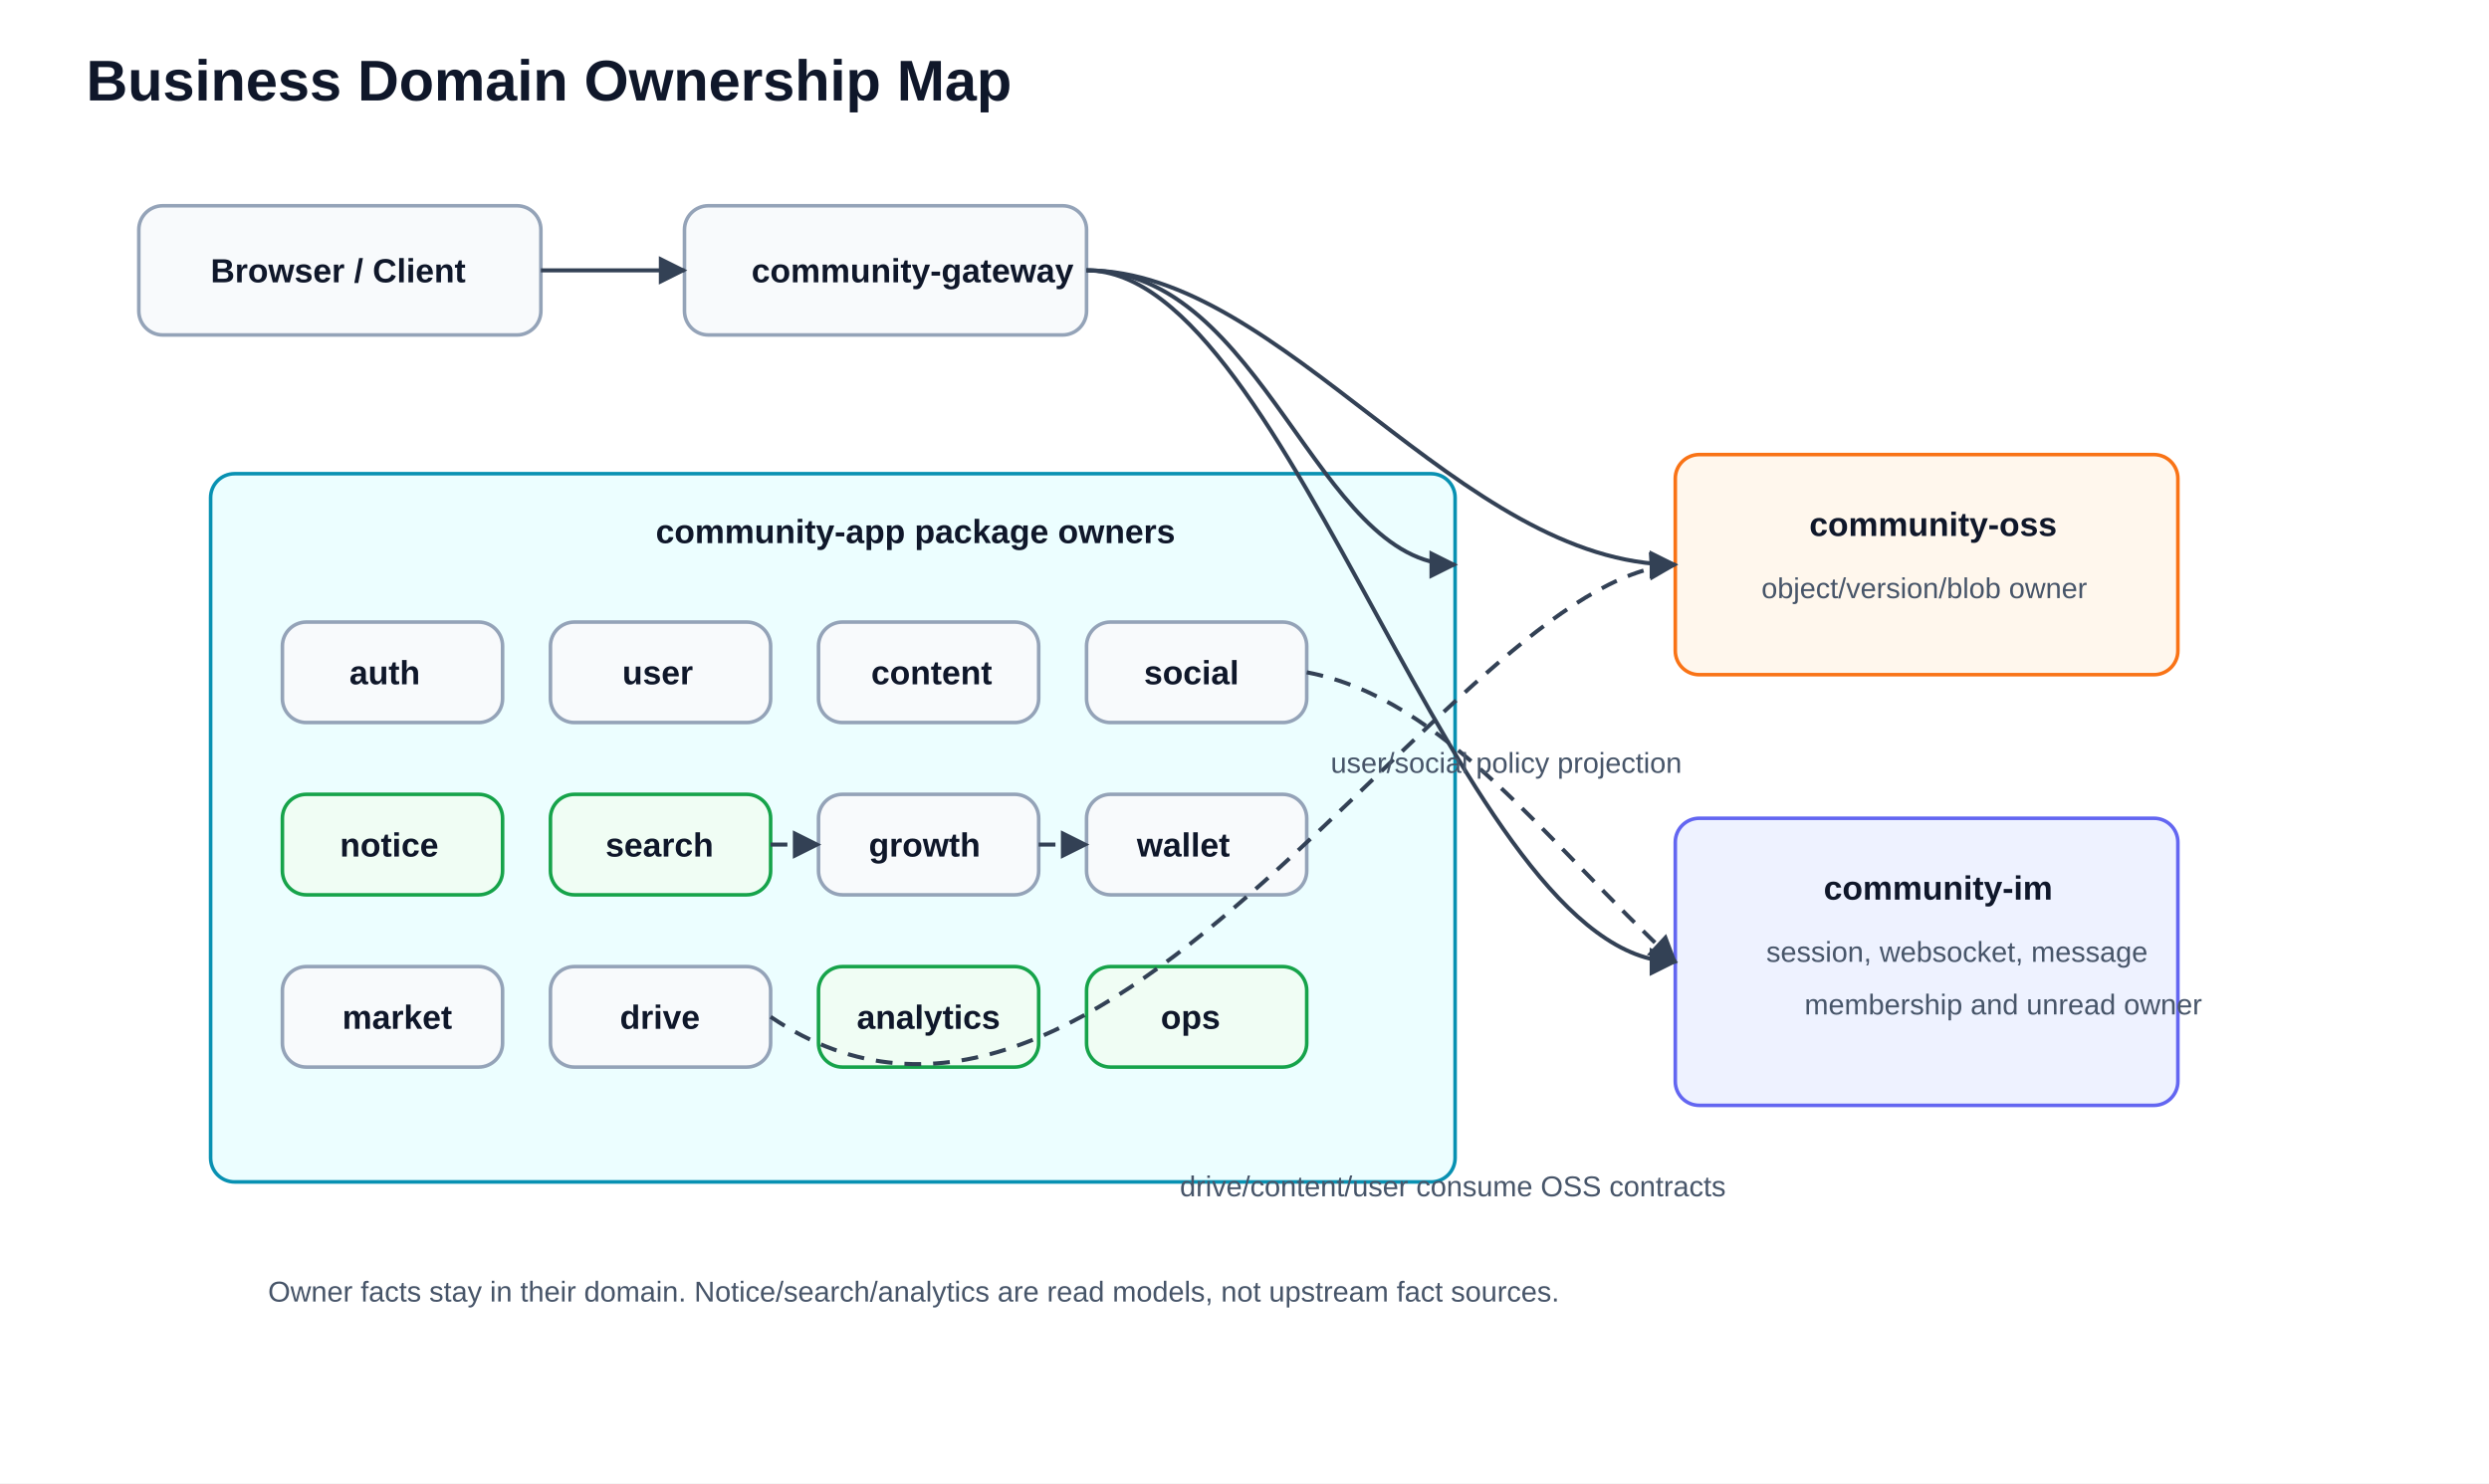
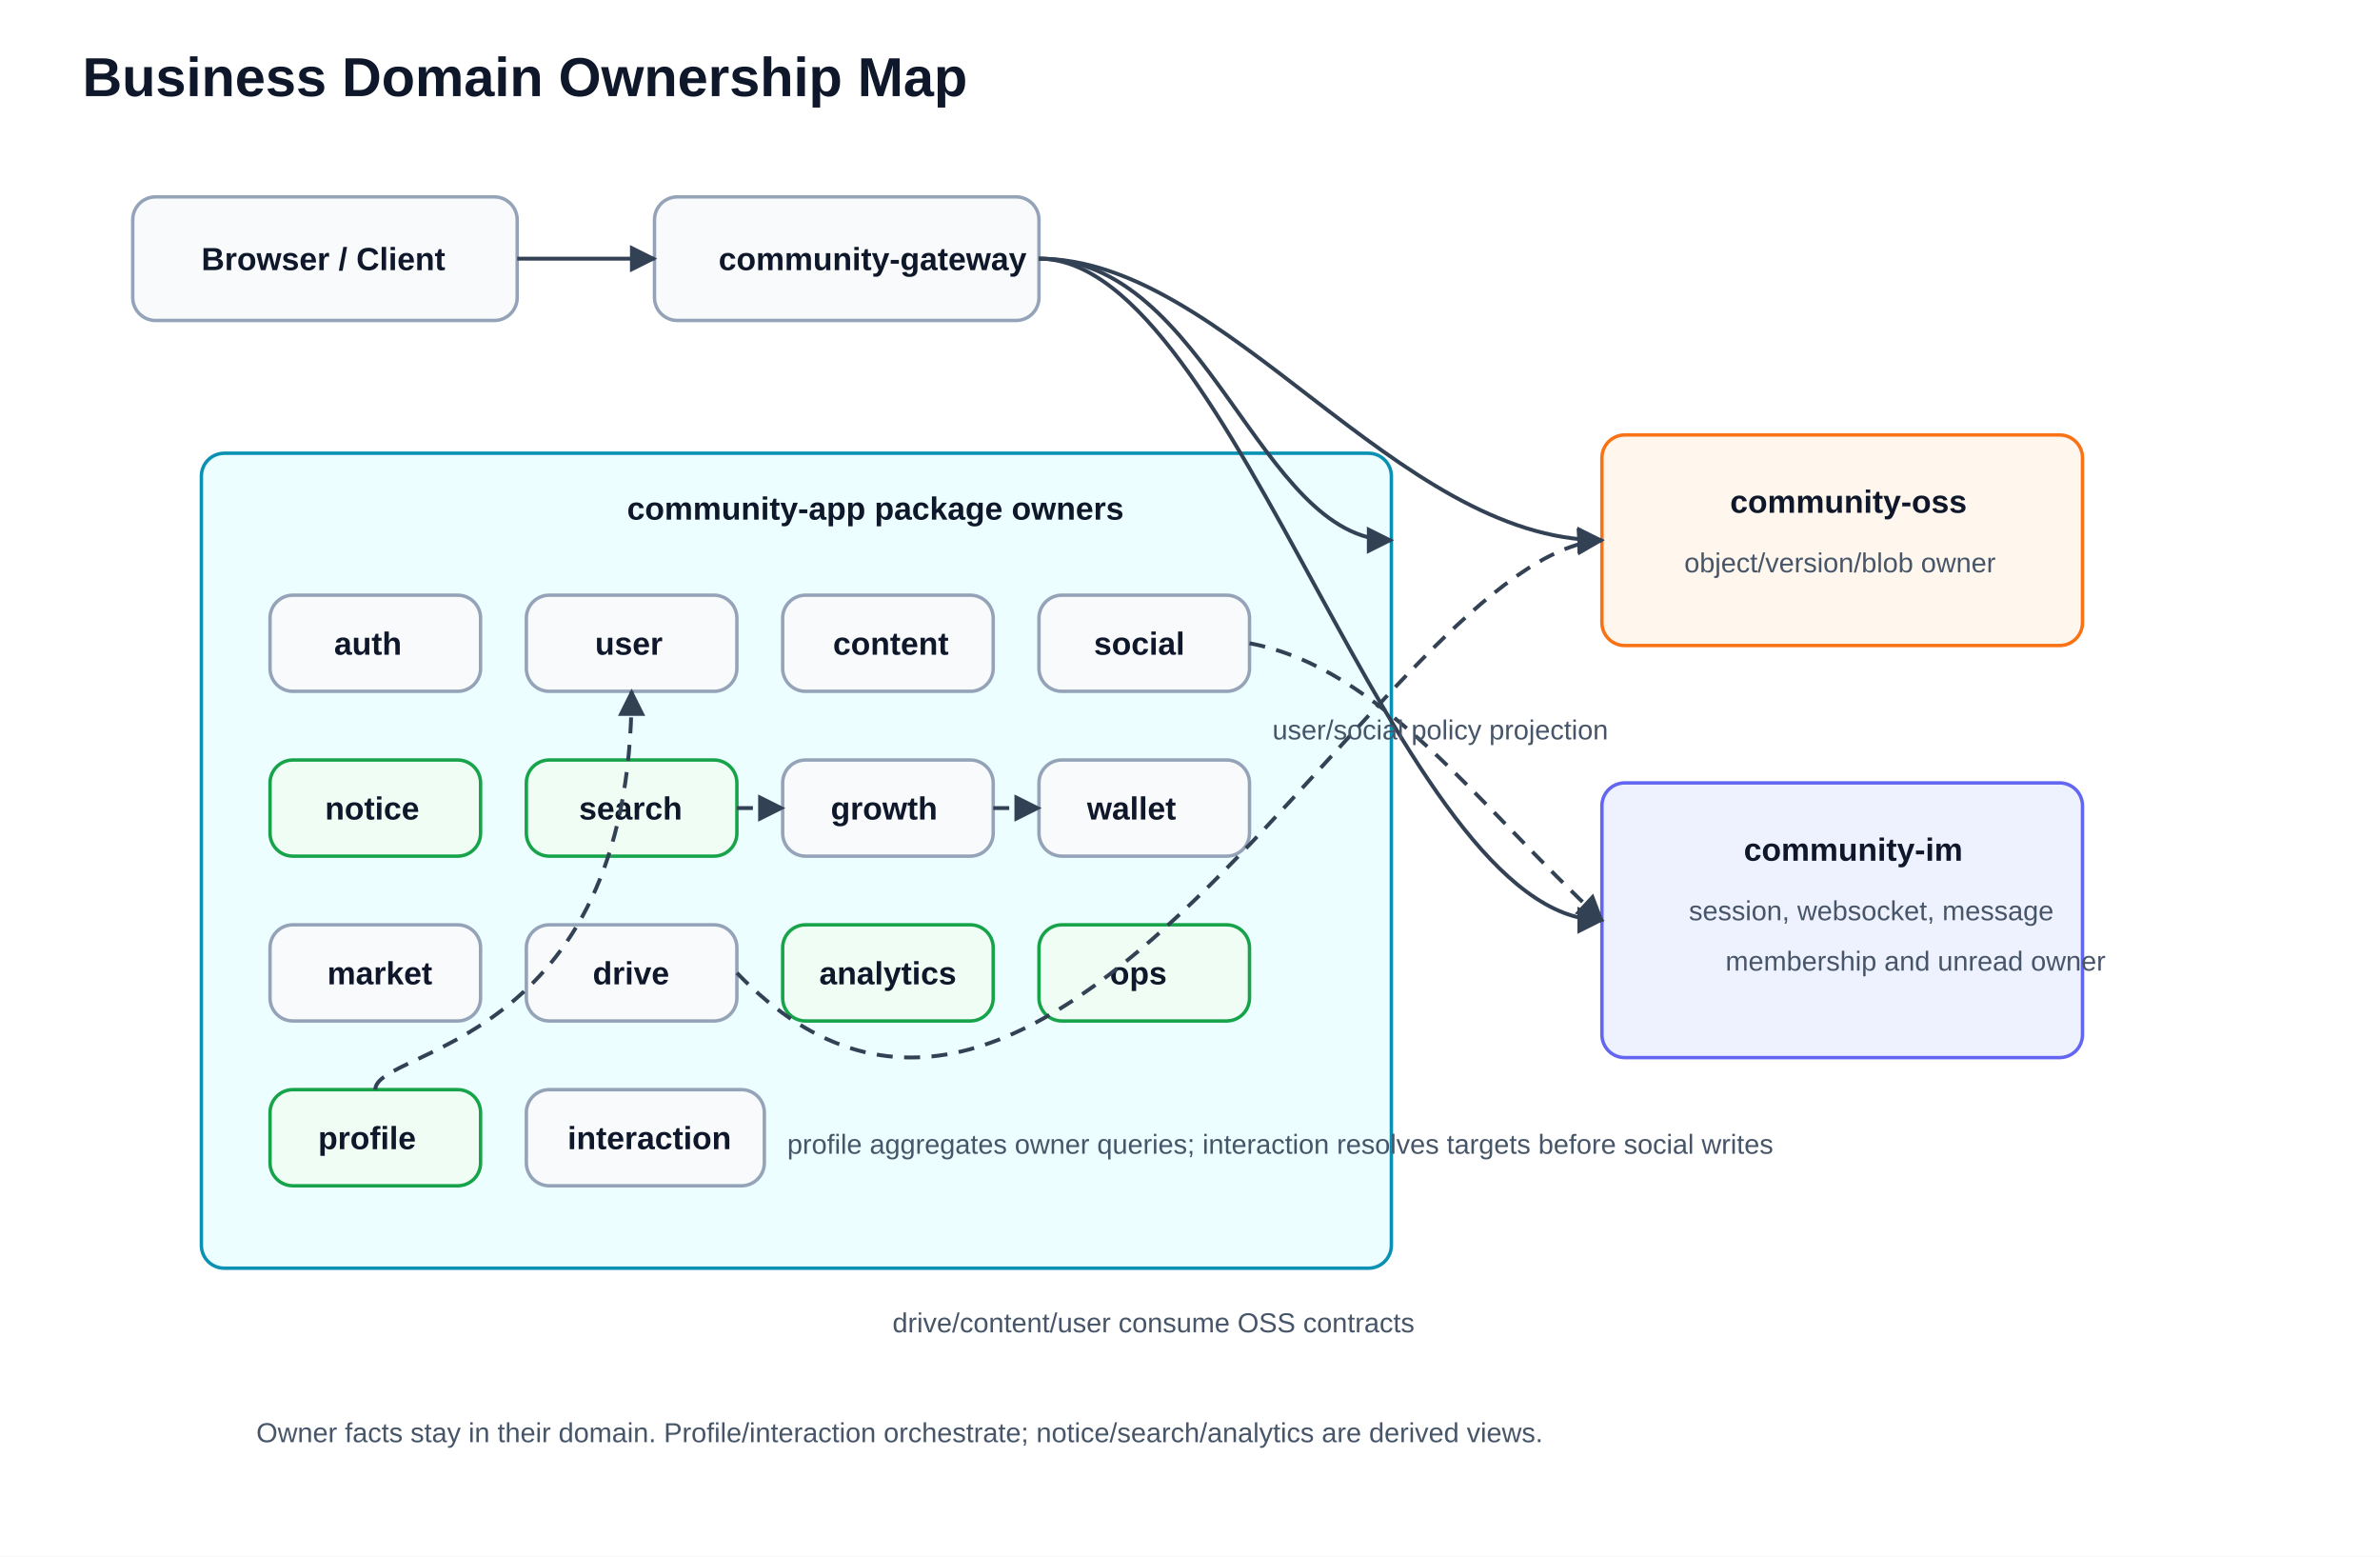
- <svg xmlns="http://www.w3.org/2000/svg" role="img" viewBox="0 0 1040 620">
+ <svg xmlns="http://www.w3.org/2000/svg" role="img" viewBox="0 0 1040 680">
  <defs>
    <marker id="a" viewBox="0 0 10 10" refX="9" refY="5" markerWidth="7" markerHeight="7" orient="auto">
      <path d="M0 0 10 5 0 10z" fill="#334155" />
    </marker>
    <style>text{font-family:Arial,sans-serif;fill:#0f172a}.h{font-size:24px;font-weight:700}.t{font-size:14px;font-weight:700}.s{font-size:12px;fill:#475569}.box{fill:#f8fafc;stroke:#94a3b8;stroke-width:1.5;rx:10}.app{fill:#ecfeff;stroke:#0891b2}.oss{fill:#fff7ed;stroke:#f97316}.im{fill:#eef2ff;stroke:#6366f1}.read{fill:#f0fdf4;stroke:#16a34a}.edge{stroke:#334155;stroke-width:1.7;fill:none;marker-end:url(#a)}.dash{stroke-dasharray:7 5}</style>
  </defs>
-   <rect width="1040" height="620" fill="#fff" />
+   <rect width="1040" height="680" fill="#fff" />
  <text x="36" y="42" class="h">Business Domain Ownership Map</text>
  <rect x="58" y="86" width="168" height="54" class="box" />
  <text x="88" y="118" class="t">Browser / Client</text>
  <rect x="286" y="86" width="168" height="54" class="box" />
  <text x="314" y="118" class="t">community-gateway</text>
-   <rect x="88" y="198" width="520" height="296" class="box app" />
+   <rect x="88" y="198" width="520" height="356" class="box app" />
  <text x="274" y="227" class="t">community-app package owners</text>
  <rect x="118" y="260" width="92" height="42" class="box" />
  <text x="146" y="286" class="t">auth</text>
  <rect x="230" y="260" width="92" height="42" class="box" />
  <text x="260" y="286" class="t">user</text>
  <rect x="342" y="260" width="92" height="42" class="box" />
  <text x="364" y="286" class="t">content</text>
  <rect x="454" y="260" width="92" height="42" class="box" />
  <text x="478" y="286" class="t">social</text>
  <rect x="118" y="332" width="92" height="42" class="box read" />
  <text x="142" y="358" class="t">notice</text>
  <rect x="230" y="332" width="92" height="42" class="box read" />
  <text x="253" y="358" class="t">search</text>
  <rect x="342" y="332" width="92" height="42" class="box" />
  <text x="363" y="358" class="t">growth</text>
  <rect x="454" y="332" width="92" height="42" class="box" />
  <text x="475" y="358" class="t">wallet</text>
  <rect x="118" y="404" width="92" height="42" class="box" />
  <text x="143" y="430" class="t">market</text>
  <rect x="230" y="404" width="92" height="42" class="box" />
  <text x="259" y="430" class="t">drive</text>
  <rect x="342" y="404" width="92" height="42" class="box read" />
  <text x="358" y="430" class="t">analytics</text>
  <rect x="454" y="404" width="92" height="42" class="box read" />
  <text x="485" y="430" class="t">ops</text>
+   <rect x="118" y="476" width="92" height="42" class="box read" />
+   <text x="139" y="502" class="t">profile</text>
+   <rect x="230" y="476" width="104" height="42" class="box" />
+   <text x="248" y="502" class="t">interaction</text>
  <rect x="700" y="190" width="210" height="92" class="box oss" />
  <text x="756" y="224" class="t">community-oss</text>
  <text x="736" y="250" class="s">object/version/blob owner</text>
  <rect x="700" y="342" width="210" height="120" class="box im" />
  <text x="762" y="376" class="t">community-im</text>
  <text x="738" y="402" class="s">session, websocket, message</text>
  <text x="754" y="424" class="s">membership and unread owner</text>
  <path class="edge" d="M226 113 H286" />
  <path class="edge" d="M454 113 C528 113 550 236 608 236" />
  <path class="edge" d="M454 113 C536 113 610 236 700 236" />
  <path class="edge" d="M454 113 C540 113 610 402 700 402" />
-   <path class="edge dash" d="M322 425 C462 520 606 242 700 236" />
-   <text x="493" y="500" class="s">drive/content/user consume OSS contracts</text>
+   <path class="edge dash" d="M322 425 C462 570 606 242 700 236" />
+   <text x="390" y="582" class="s">drive/content/user consume OSS contracts</text>
  <path class="edge dash" d="M546 281 C604 292 646 352 700 402" />
  <text x="556" y="323" class="s">user/social policy projection</text>
  <path class="edge dash" d="M434 353 H454" />
  <path class="edge dash" d="M322 353 H342" />
-   <text x="112" y="544" class="s">Owner facts stay in their domain. Notice/search/analytics are read models, not upstream fact sources.</text>
+   <path class="edge dash" d="M164 476 C164 458 276 458 276 302" />
+   <text x="344" y="504" class="s">profile aggregates owner queries; interaction resolves targets before social writes</text>
+   <text x="112" y="630" class="s">Owner facts stay in their domain. Profile/interaction orchestrate; notice/search/analytics are derived views.</text>
</svg>
